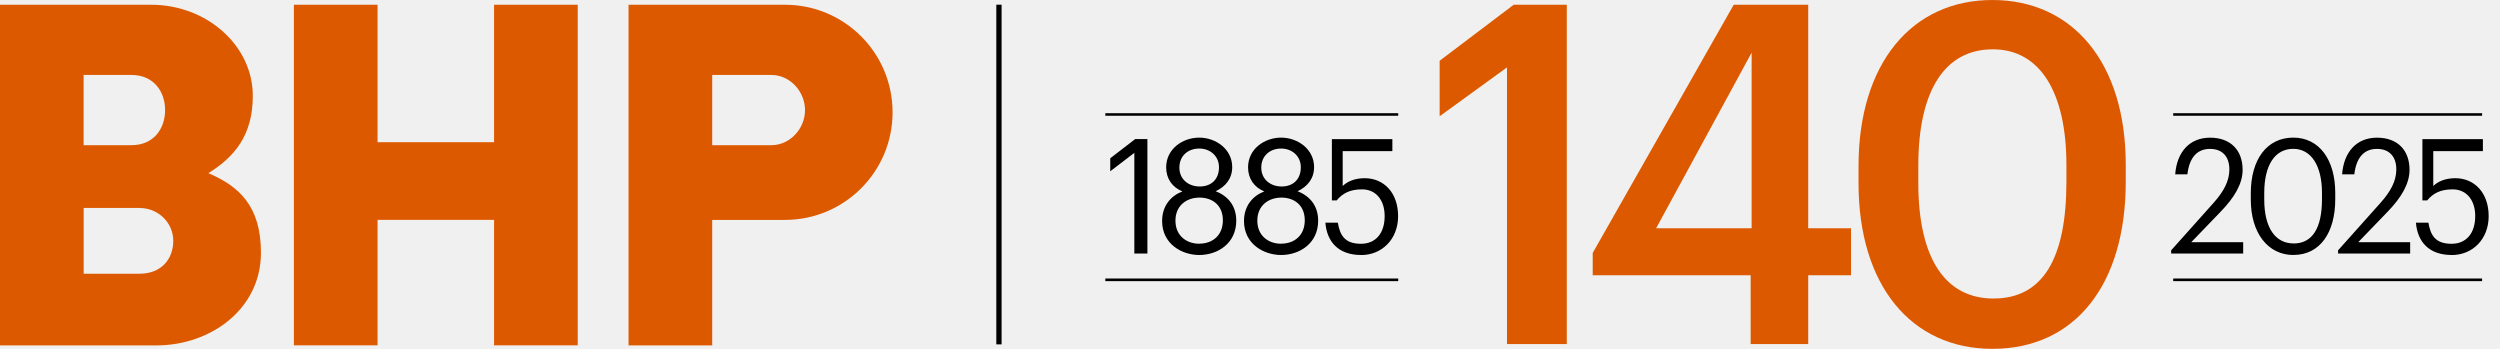
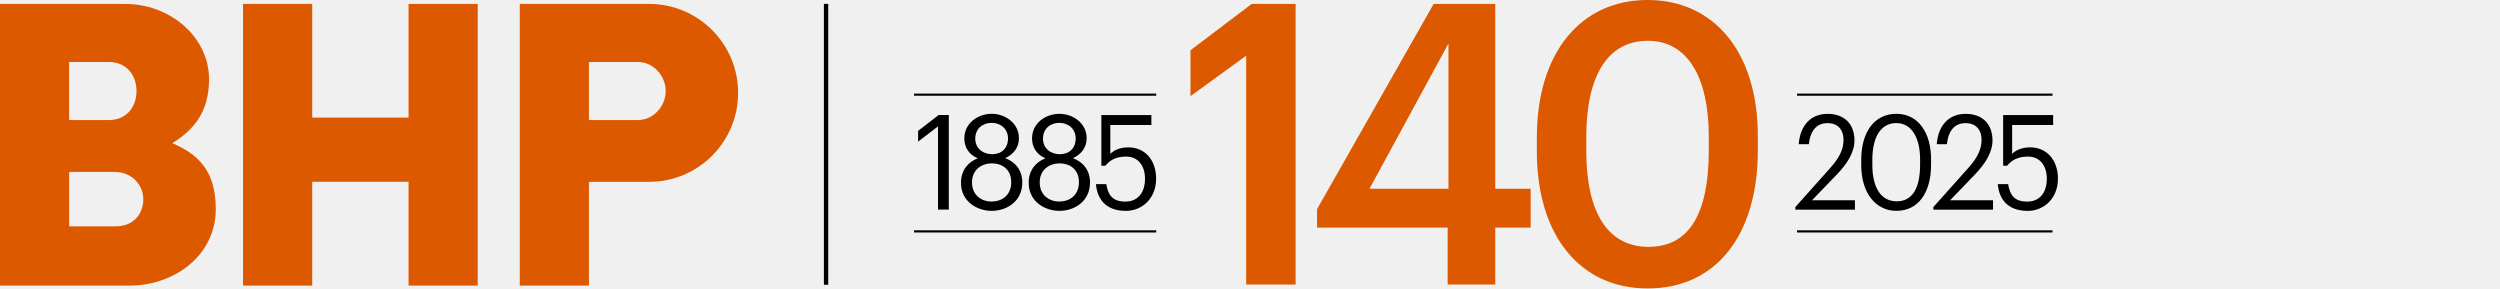
- <svg xmlns="http://www.w3.org/2000/svg" width="129" height="18" viewBox="0 0 129 18" fill="none">
-   <path d="M77.761 17.755V3.478L74.285 6V3.136L78.106 0.245H80.846V17.755H77.761ZM90.334 17.755V14.203H82.184V13.051L89.46 0.245H93.304V11.778H95.513V14.203H93.304V17.755H90.334ZM85.456 11.778H90.384V2.717L85.456 11.778ZM102.874 15.402C105.407 15.402 106.627 13.344 106.627 9.378V8.522C106.627 4.798 105.292 2.545 102.83 2.545C100.367 2.545 98.985 4.651 98.985 8.545V9.428C98.985 13.397 100.414 15.405 102.874 15.405M102.806 18C98.616 18 95.9 14.72 95.9 9.455V8.572C95.9 3.257 98.663 0 102.806 0C106.949 0 109.689 3.233 109.689 8.498V9.381C109.689 14.646 107.111 18 102.806 18Z" fill="#DD5900" />
-   <path d="M58.532 13.084V7.887L57.289 8.838V8.167L58.577 7.175H59.206V13.081H58.529L58.532 13.084ZM61.881 13.158C60.971 13.158 59.965 12.579 59.965 11.406C59.965 10.615 60.422 10.101 61.013 9.877C60.484 9.661 60.174 9.216 60.174 8.637C60.174 7.68 61.028 7.101 61.881 7.101C62.734 7.101 63.582 7.695 63.582 8.622C63.582 9.216 63.239 9.629 62.728 9.868C63.372 10.116 63.791 10.627 63.791 11.389C63.791 12.57 62.82 13.158 61.881 13.158ZM61.881 12.573C62.563 12.573 63.1 12.151 63.1 11.368C63.1 10.586 62.557 10.196 61.896 10.196C61.234 10.196 60.653 10.6 60.653 11.386C60.653 12.171 61.234 12.576 61.878 12.576M61.904 9.623C62.495 9.623 62.9 9.26 62.9 8.631C62.9 8.061 62.457 7.665 61.881 7.665C61.305 7.665 60.856 8.037 60.856 8.649C60.856 9.26 61.337 9.623 61.904 9.623ZM66.106 13.158C65.197 13.158 64.19 12.579 64.19 11.406C64.19 10.615 64.648 10.101 65.238 9.877C64.71 9.661 64.4 9.216 64.4 8.637C64.4 7.68 65.253 7.101 66.106 7.101C66.96 7.101 67.807 7.695 67.807 8.622C67.807 9.216 67.465 9.629 66.954 9.868C67.597 10.116 68.017 10.627 68.017 11.389C68.017 12.57 67.045 13.158 66.106 13.158ZM66.106 12.573C66.788 12.573 67.326 12.151 67.326 11.368C67.326 10.586 66.782 10.196 66.121 10.196C65.46 10.196 64.878 10.6 64.878 11.386C64.878 12.171 65.46 12.576 66.103 12.576M66.13 9.623C66.72 9.623 67.122 9.26 67.122 8.631C67.122 8.061 66.679 7.665 66.106 7.665C65.533 7.665 65.082 8.037 65.082 8.649C65.082 9.26 65.563 9.623 66.13 9.623ZM70.237 13.158C69.041 13.158 68.466 12.455 68.389 11.489H69.032C69.142 12.133 69.381 12.579 70.228 12.579C70.981 12.579 71.448 12.041 71.448 11.15C71.448 10.314 70.99 9.771 70.284 9.771C69.641 9.771 69.269 9.986 68.973 10.341H68.725V7.178H71.846V7.798H69.283V9.599C69.508 9.375 69.889 9.195 70.417 9.195C71.409 9.195 72.142 9.948 72.142 11.153C72.142 12.357 71.294 13.16 70.24 13.16L70.237 13.158Z" fill="black" />
-   <path d="M57.035 5.973H72.148V5.841H57.035" fill="black" />
-   <path d="M57.035 14.507H72.148V14.371H57.035" fill="black" />
-   <path d="M112.031 13.084V12.918L114.236 10.45C114.741 9.88 115.036 9.343 115.036 8.74C115.036 8.079 114.67 7.683 114.041 7.683C113.412 7.683 112.978 8.073 112.869 8.997H112.24C112.326 7.84 112.984 7.104 114.041 7.104C115.098 7.104 115.719 7.748 115.719 8.764C115.719 9.49 115.284 10.202 114.599 10.91L113.07 12.496H115.748V13.084H112.028H112.031ZM118.346 12.564C119.318 12.564 119.814 11.773 119.814 10.276V9.945C119.814 8.575 119.271 7.68 118.332 7.68C117.393 7.68 116.835 8.507 116.835 9.96V10.29C116.835 11.784 117.425 12.561 118.349 12.561M118.346 13.158C117.021 13.158 116.141 12.018 116.141 10.299V9.969C116.141 8.226 116.973 7.101 118.332 7.101C119.69 7.101 120.499 8.265 120.499 9.951V10.281C120.499 12 119.714 13.155 118.346 13.155V13.158ZM120.644 13.084V12.918L122.849 10.45C123.354 9.88 123.65 9.343 123.65 8.74C123.65 8.079 123.283 7.683 122.655 7.683C122.026 7.683 121.592 8.073 121.482 8.997H120.853C120.939 7.84 121.597 7.104 122.655 7.104C123.712 7.104 124.332 7.748 124.332 8.764C124.332 9.49 123.898 10.202 123.216 10.91L121.686 12.496H124.364V13.084H120.647H120.644ZM126.511 13.158C125.315 13.158 124.739 12.455 124.662 11.489H125.306C125.415 12.133 125.655 12.579 126.502 12.579C127.255 12.579 127.721 12.041 127.721 11.15C127.721 10.314 127.264 9.771 126.555 9.771C125.911 9.771 125.539 9.986 125.244 10.341H124.996V7.178H128.117V7.798H125.557V9.599C125.782 9.375 126.162 9.195 126.691 9.195C127.683 9.195 128.415 9.948 128.415 11.153C128.415 12.357 127.568 13.16 126.514 13.16L126.511 13.158Z" fill="black" />
-   <path d="M112.137 5.973H128.076V5.841H112.137" fill="black" />
-   <path d="M112.137 14.507H128.076V14.371H112.137" fill="black" />
-   <path d="M51.682 0.242H51.41V17.77H51.682V0.242Z" fill="black" />
-   <path d="M46.057 5.796C46.057 8.861 43.571 11.347 40.506 11.347H36.75V17.823H32.433V0.245H40.506C43.571 0.245 46.057 2.728 46.057 5.796ZM39.806 3.868H36.75V7.491H39.806C40.763 7.491 41.539 6.638 41.539 5.681C41.539 4.724 40.763 3.868 39.806 3.868ZM25.494 0.245V7.338H19.482V0.245H15.165V17.82H19.482V11.345H25.494V17.82H29.811V0.245H25.494ZM13.465 13.042C13.465 15.945 10.878 17.823 8.07 17.823H0V0.245H7.804C10.668 0.245 13.045 2.35 13.045 4.946C13.045 7.001 12.083 8.105 10.754 8.935C12.292 9.596 13.465 10.589 13.465 13.039M7.208 10.73H4.317V14.123H7.208C8.324 14.123 8.941 13.364 8.941 12.428C8.941 11.492 8.164 10.733 7.208 10.733M6.785 3.868H4.314V7.491H6.785C7.931 7.491 8.519 6.638 8.519 5.681C8.519 4.724 7.928 3.868 6.785 3.868Z" fill="#DD5900" />
+ <svg xmlns="http://www.w3.org/2000/svg" width="260" height="30" viewBox="0 0 260 30" fill="none">
+   <g clip-path="url(#clip0_3805_7479)">
+     <path d="M129.601 29.591V5.797L123.809 10V5.226L130.177 0.408H134.744V29.591H129.601ZM150.556 29.591V23.671H136.973V21.752L149.099 0.408H155.507V19.631H159.188V23.671H155.507V29.591H150.556ZM142.426 19.631H150.64V4.528L142.426 19.631ZM171.457 25.669C175.679 25.669 177.712 22.239 177.712 15.63V14.203C177.712 7.997 175.487 4.242 171.383 4.242C167.279 4.242 164.975 7.751 164.975 14.242V15.714C164.975 22.328 167.357 25.674 171.457 25.674M171.344 30C164.36 30 159.833 24.532 159.833 15.758V14.286C159.833 5.428 164.439 0 171.344 0C178.248 0 182.815 5.389 182.815 14.163V15.635C182.815 24.409 178.519 30 171.344 30Z" fill="#DD5900" />
+     <path d="M97.554 21.806V13.145L95.482 14.729V13.612L97.628 11.959H98.676V21.801H97.549L97.554 21.806ZM103.135 21.929C101.619 21.929 99.941 20.965 99.941 19.011C99.941 17.692 100.704 16.836 101.688 16.462C100.807 16.102 100.29 15.359 100.29 14.395C100.29 12.8 101.713 11.836 103.135 11.836C104.557 11.836 105.97 12.825 105.97 14.37C105.97 15.359 105.399 16.048 104.547 16.447C105.62 16.86 106.319 17.712 106.319 18.981C106.319 20.95 104.7 21.929 103.135 21.929ZM103.135 20.955C104.272 20.955 105.167 20.251 105.167 18.947C105.167 17.643 104.262 16.993 103.159 16.993C102.057 16.993 101.088 17.667 101.088 18.976C101.088 20.285 102.057 20.96 103.13 20.96M103.174 16.038C104.158 16.038 104.833 15.433 104.833 14.385C104.833 13.435 104.095 12.776 103.135 12.776C102.175 12.776 101.427 13.396 101.427 14.414C101.427 15.433 102.229 16.038 103.174 16.038ZM110.177 21.929C108.661 21.929 106.983 20.965 106.983 19.011C106.983 17.692 107.746 16.836 108.73 16.462C107.849 16.102 107.333 15.359 107.333 14.395C107.333 12.8 108.755 11.836 110.177 11.836C111.599 11.836 113.012 12.825 113.012 14.37C113.012 15.359 112.441 16.048 111.59 16.447C112.662 16.86 113.361 17.712 113.361 18.981C113.361 20.95 111.742 21.929 110.177 21.929ZM110.177 20.955C111.314 20.955 112.21 20.251 112.21 18.947C112.21 17.643 111.304 16.993 110.202 16.993C109.099 16.993 108.13 17.667 108.13 18.976C108.13 20.285 109.099 20.96 110.172 20.96M110.217 16.038C111.201 16.038 111.87 15.433 111.87 14.385C111.87 13.435 111.132 12.776 110.177 12.776C109.222 12.776 108.47 13.396 108.47 14.414C108.47 15.433 109.272 16.038 110.217 16.038ZM117.062 21.929C115.069 21.929 114.109 20.758 113.981 19.149H115.054C115.236 20.221 115.635 20.965 117.047 20.965C118.302 20.965 119.08 20.069 119.08 18.583C119.08 17.19 118.317 16.285 117.141 16.285C116.068 16.285 115.448 16.644 114.956 17.234H114.542V11.964H119.744V12.997H115.472V15.999C115.846 15.625 116.481 15.325 117.362 15.325C119.016 15.325 120.236 16.58 120.236 18.588C120.236 20.596 118.824 21.934 117.067 21.934L117.062 21.929Z" fill="black" />
+     <path d="M95.059 9.956H120.246V9.734H95.059" fill="black" />
+     <path d="M95.059 24.178H120.246V23.952H95.059" fill="black" />
+     <path d="M186.718 21.806V21.531L190.394 17.416C191.235 16.467 191.727 15.571 191.727 14.567C191.727 13.465 191.117 12.805 190.069 12.805C189.021 12.805 188.297 13.455 188.115 14.995H187.067C187.21 13.066 188.307 11.841 190.069 11.841C191.831 11.841 192.864 12.913 192.864 14.606C192.864 15.817 192.141 17.003 190.999 18.184L188.45 20.827H192.913V21.806H186.713H186.718ZM197.244 20.94C198.863 20.94 199.69 19.621 199.69 17.126V16.575C199.69 14.291 198.785 12.8 197.22 12.8C195.655 12.8 194.724 14.178 194.724 16.599V17.151C194.724 19.641 195.709 20.935 197.249 20.935M197.244 21.929C195.035 21.929 193.568 20.03 193.568 17.165V16.614C193.568 13.711 194.956 11.836 197.22 11.836C199.483 11.836 200.832 13.775 200.832 16.585V17.136C200.832 20 199.523 21.924 197.244 21.924V21.929ZM201.073 21.806V21.531L204.749 17.416C205.591 16.467 206.083 15.571 206.083 14.567C206.083 13.465 205.472 12.805 204.424 12.805C203.376 12.805 202.653 13.455 202.471 14.995H201.422C201.565 13.066 202.662 11.841 204.424 11.841C206.186 11.841 207.22 12.913 207.22 14.606C207.22 15.817 206.496 17.003 205.359 18.184L202.81 20.827H207.274V21.806H201.078H201.073ZM210.851 21.929C208.858 21.929 207.899 20.758 207.771 19.149H208.844C209.026 20.221 209.424 20.965 210.837 20.965C212.092 20.965 212.869 20.069 212.869 18.583C212.869 17.19 212.106 16.285 210.925 16.285C209.852 16.285 209.232 16.644 208.74 17.234H208.327V11.964H213.529V12.997H209.262V15.999C209.636 15.625 210.271 15.325 211.152 15.325C212.805 15.325 214.026 16.58 214.026 18.588C214.026 20.596 212.613 21.934 210.856 21.934L210.851 21.929Z" fill="black" />
+     <path d="M186.895 9.956H213.46V9.734H186.895" fill="black" />
+     <path d="M186.895 24.178H213.46V23.952H186.895" fill="black" />
+     <path d="M86.137 0.404H85.684V29.616H86.137V0.404Z" fill="black" />
+     <path d="M76.762 9.66C76.762 14.769 72.618 18.912 67.51 18.912H61.25V29.705H54.055V0.408H67.51C72.618 0.408 76.762 4.547 76.762 9.66ZM66.344 6.447H61.25V12.485H66.344C67.938 12.485 69.232 11.063 69.232 9.468C69.232 7.874 67.938 6.447 66.344 6.447ZM42.49 0.408V12.229H32.471V0.408H25.276V29.7H32.471V18.907H42.49V29.7H49.685V0.408H42.49ZM22.441 21.737C22.441 26.575 18.13 29.705 13.45 29.705H0V0.408H13.007C17.78 0.408 21.742 3.917 21.742 8.243C21.742 11.668 20.138 13.509 17.923 14.892C20.487 15.994 22.441 17.648 22.441 21.732M12.013 17.884H7.195V23.538H12.013C13.873 23.538 14.902 22.274 14.902 20.714C14.902 19.154 13.607 17.889 12.013 17.889M11.309 6.447H7.19V12.485H11.309C13.219 12.485 14.198 11.063 14.198 9.468C14.198 7.874 13.214 6.447 11.309 6.447Z" fill="#DD5900" />
+   </g>
+   <defs>
+     <clipPath id="clip0_3805_7479">
+       <rect width="214.026" height="30" fill="white" />
+     </clipPath>
+   </defs>
</svg>
